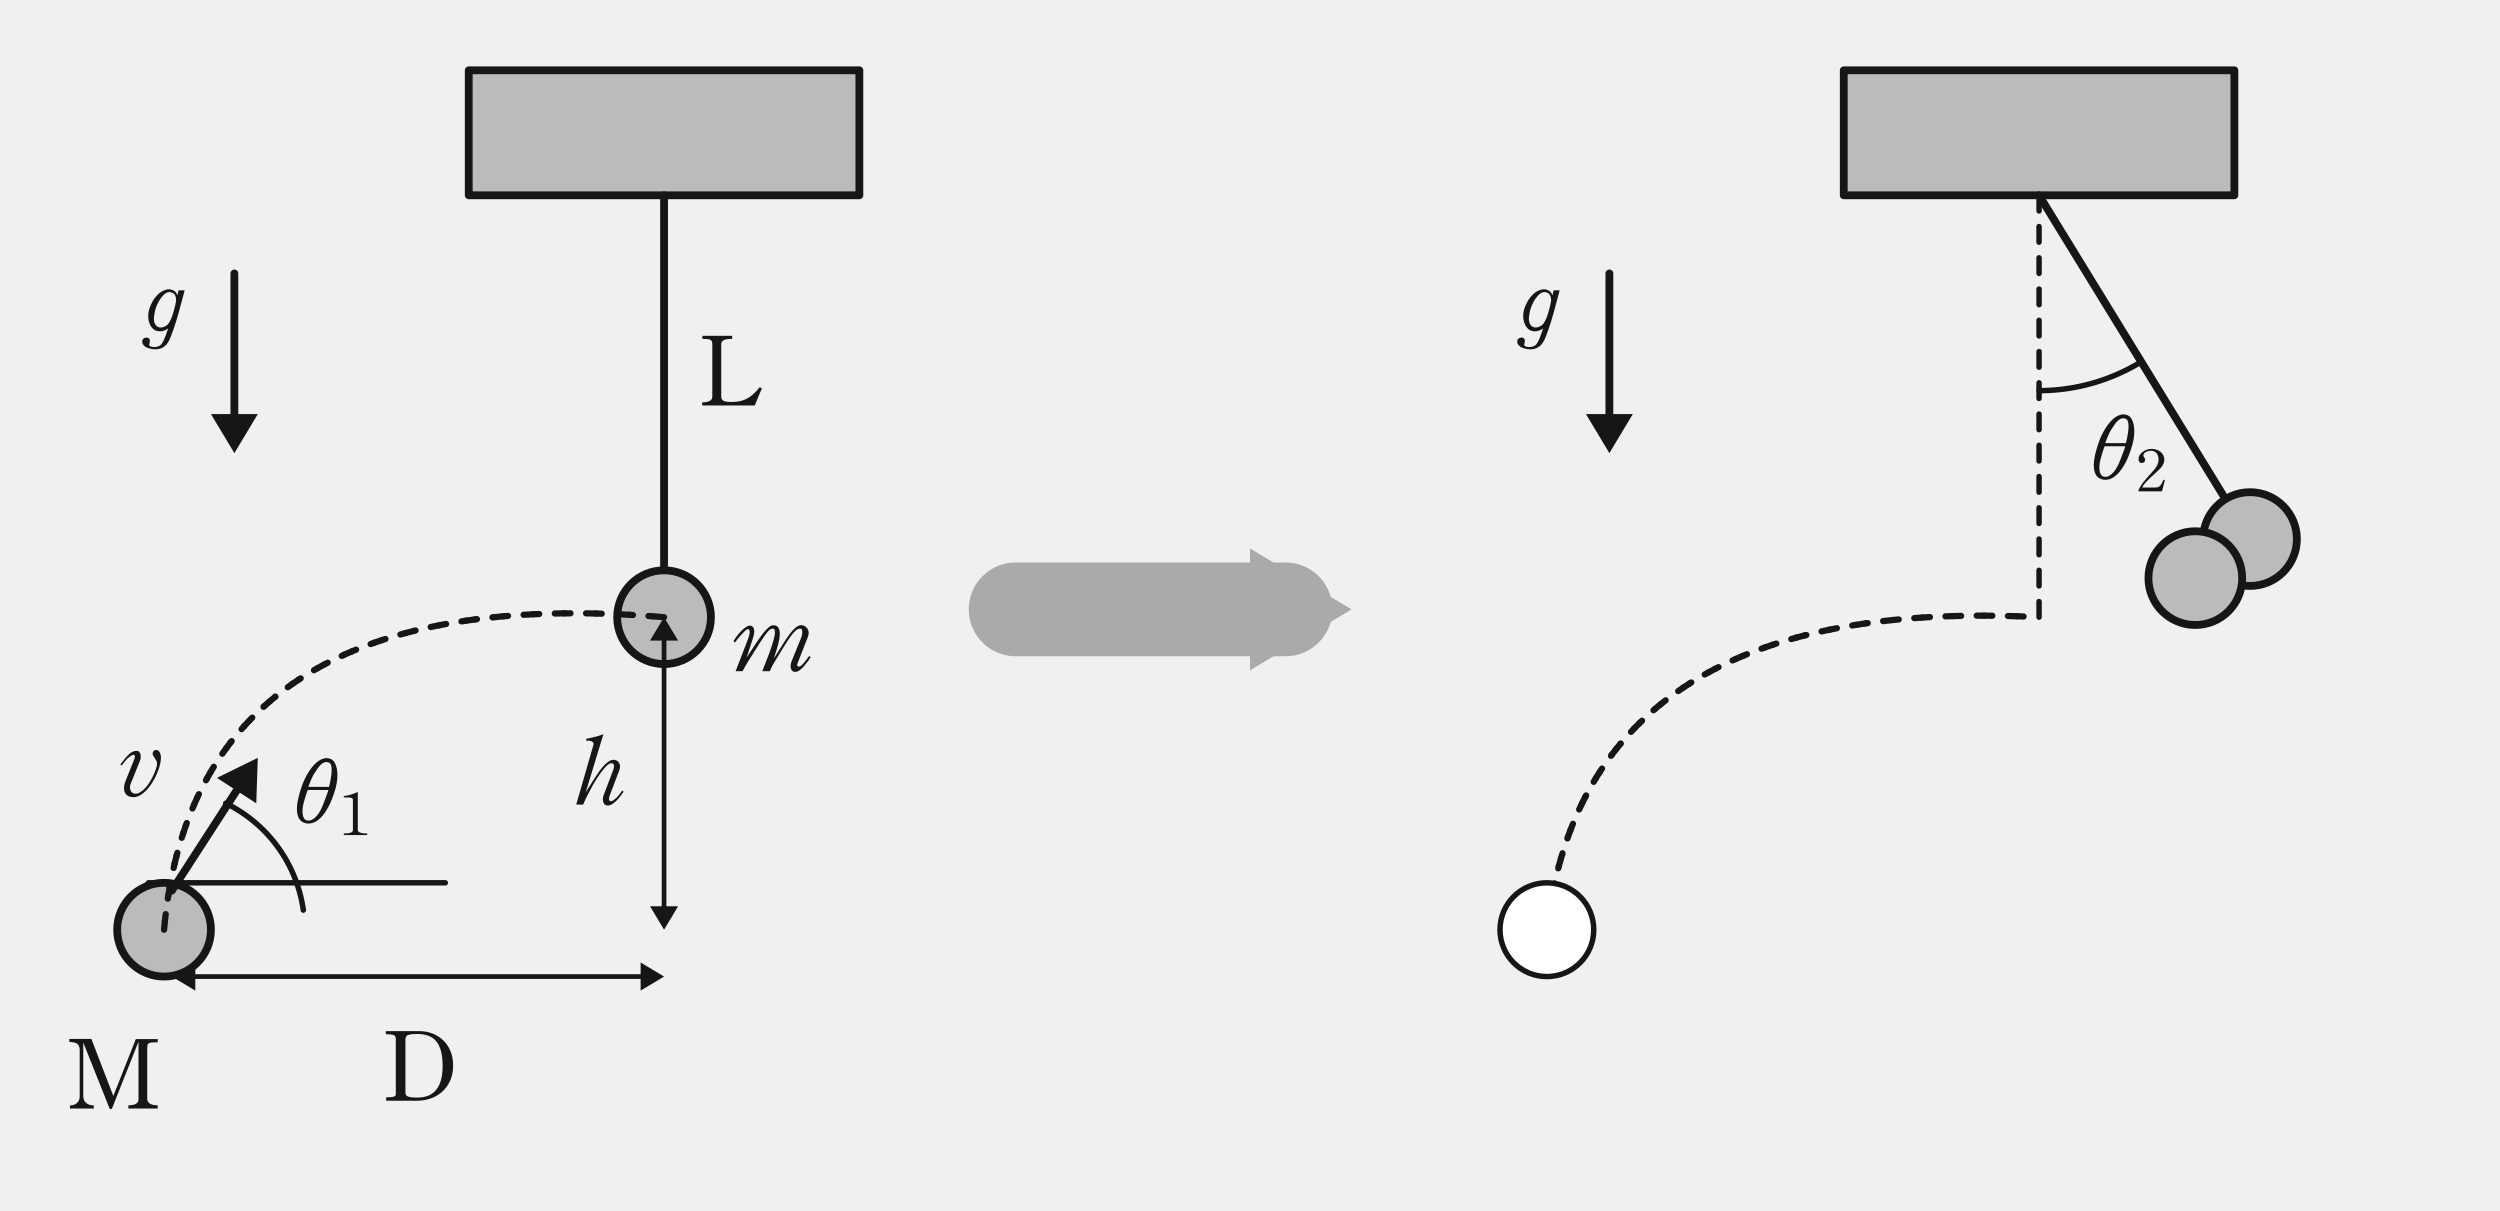
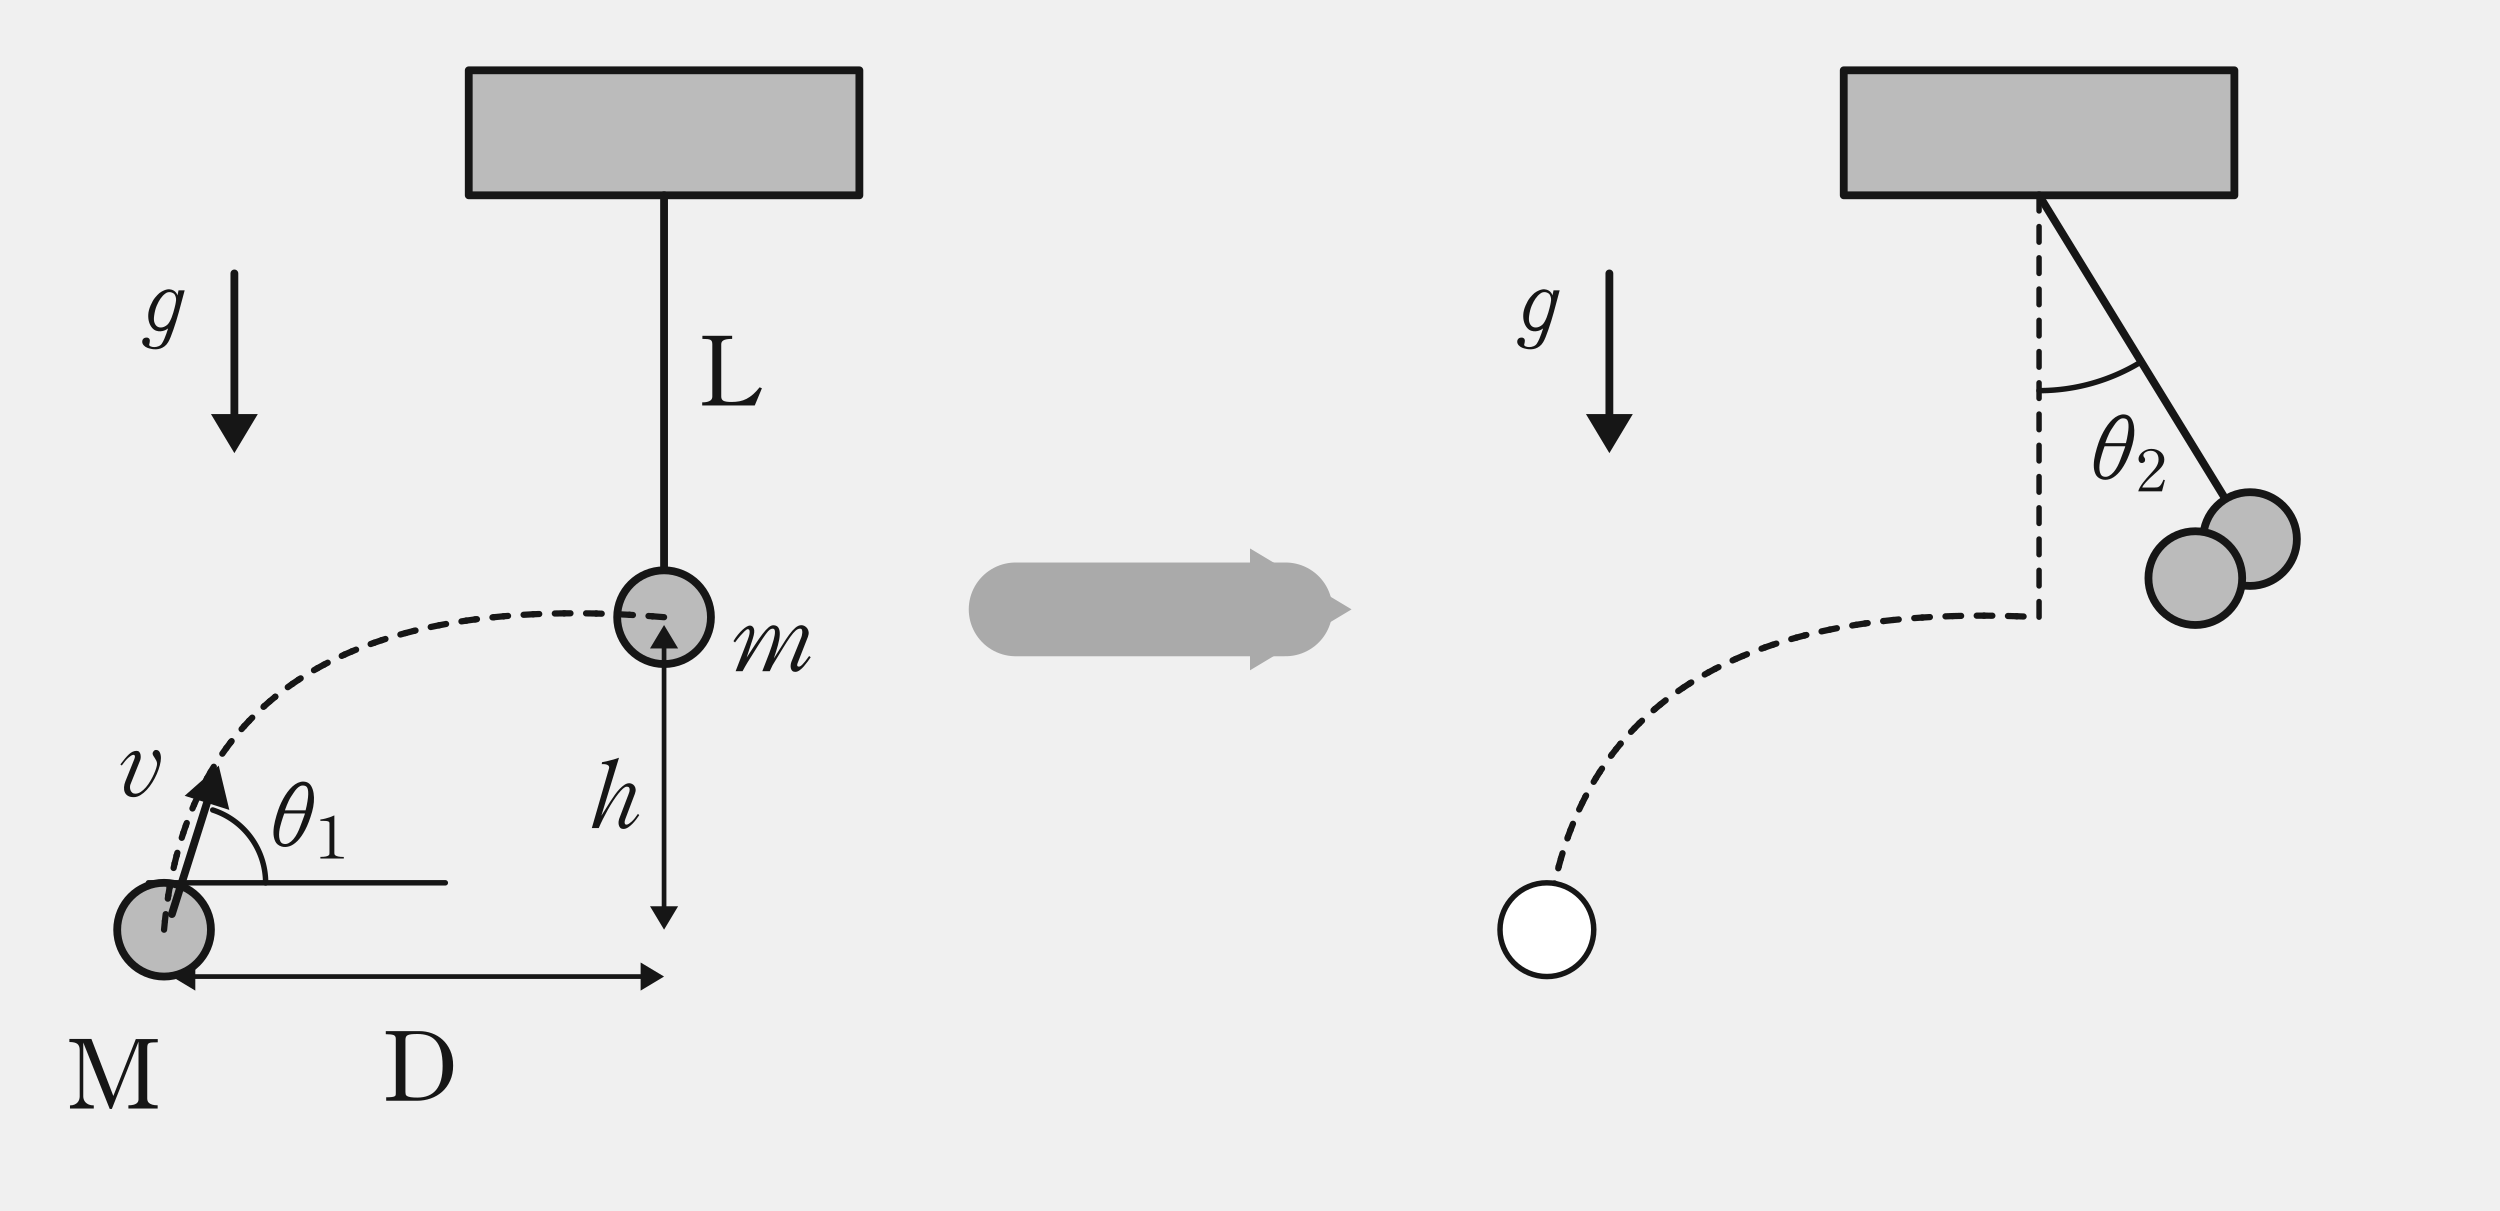
<svg xmlns="http://www.w3.org/2000/svg" width="232.0pt" height="112.375pt" viewBox="0 0 320 155">
  <g stroke-linecap="round" stroke-linejoin="round">
    <rect x="60" y="9" width="50" height="16" fill="#bbb" stroke="#161616" stroke-width="1" />
    <line x1="30" y1="35" x2="30.0" y2="54.75" stroke="#161616" stroke-width="1" />
    <path d="M 30,58 L 33.0,53.0 L 27.0,53.0 Z" stroke="#161616" stroke-width="0" fill="#161616" />
    <path d="M444 435Q414 318 385 215Q373 171 359.0 126.0Q345 81 331.0 40.5Q317 0 303.5 -33.5Q290 -67 278 -87Q262 -114 241.0 -129.5Q220 -145 198.5 -152.0Q177 -159 155.5 -159.5Q134 -160 116.0 -157.0Q98 -154 85.0 -150.0Q72 -146 67 -144Q45 -135 30.5 -118.5Q16 -102 16 -82Q16 -65 26.0 -54.0Q36 -43 54 -41Q70 -39 81.5 -47.5Q93 -56 93 -74Q93 -83 90.5 -94.0Q88 -105 86 -113Q86 -124 101.5 -130.5Q117 -137 138.0 -137.0Q159 -137 180.5 -128.5Q202 -120 214 -102Q228 -80 239.5 -53.0Q251 -26 259 -3Q269 24 277 51Q269 45 257.5 38.5Q246 32 231.0 27.5Q216 23 198.0 22.0Q180 21 160 27Q137 33 117.0 55.5Q97 78 86.0 112.0Q75 146 77.0 190.0Q79 234 101 284Q122 333 146.0 362.0Q170 391 190 408Q214 426 237 435Q269 448 293.0 445.5Q317 443 333.5 433.0Q350 423 359.5 409.0Q369 395 372 384L382 435ZM354 311Q359 334 357 353Q355 370 347.0 386.5Q339 403 319 411Q308 416 297 417Q287 418 274.5 415.5Q262 413 248 402Q222 383 200 351Q181 324 162.5 281.0Q144 238 136 177Q130 132 141.0 105.0Q152 78 172.5 67.5Q193 57 218.5 62.0Q244 67 268 87Q280 97 291.5 117.0Q303 137 312.5 161.0Q322 185 329.5 211.0Q337 237 342.5 258.5Q348 280 351.0 294.5Q354 309 354 311Z" fill="#161616" transform="translate(18,42.6875) scale(0.0126953,-0.0126953)" />
    <rect x="236" y="9" width="50" height="16" fill="#bbb" stroke="#161616" stroke-width="1" />
    <line x1="206" y1="35" x2="206.0" y2="54.75" stroke="#161616" stroke-width="1" />
    <path d="M 206,58 L 209.0,53.0 L 203.0,53.0 Z" stroke="#161616" stroke-width="0" fill="#161616" />
    <path d="M444 435Q414 318 385 215Q373 171 359.0 126.0Q345 81 331.0 40.5Q317 0 303.5 -33.5Q290 -67 278 -87Q262 -114 241.0 -129.5Q220 -145 198.5 -152.0Q177 -159 155.5 -159.5Q134 -160 116.0 -157.0Q98 -154 85.0 -150.0Q72 -146 67 -144Q45 -135 30.5 -118.5Q16 -102 16 -82Q16 -65 26.0 -54.0Q36 -43 54 -41Q70 -39 81.5 -47.5Q93 -56 93 -74Q93 -83 90.5 -94.0Q88 -105 86 -113Q86 -124 101.5 -130.5Q117 -137 138.0 -137.0Q159 -137 180.5 -128.5Q202 -120 214 -102Q228 -80 239.5 -53.0Q251 -26 259 -3Q269 24 277 51Q269 45 257.5 38.5Q246 32 231.0 27.5Q216 23 198.0 22.0Q180 21 160 27Q137 33 117.0 55.5Q97 78 86.0 112.0Q75 146 77.0 190.0Q79 234 101 284Q122 333 146.0 362.0Q170 391 190 408Q214 426 237 435Q269 448 293.0 445.5Q317 443 333.5 433.0Q350 423 359.5 409.0Q369 395 372 384L382 435ZM354 311Q359 334 357 353Q355 370 347.0 386.5Q339 403 319 411Q308 416 297 417Q287 418 274.5 415.5Q262 413 248 402Q222 383 200 351Q181 324 162.5 281.0Q144 238 136 177Q130 132 141.0 105.0Q152 78 172.5 67.5Q193 57 218.5 62.0Q244 67 268 87Q280 97 291.5 117.0Q303 137 312.5 161.0Q322 185 329.5 211.0Q337 237 342.5 258.5Q348 280 351.0 294.5Q354 309 354 311Z" fill="#161616" transform="translate(194,42.6875) scale(0.0126953,-0.0126953)" />
    <line x1="85" y1="25" x2="85" y2="79" stroke="#161616" stroke-width="1" />
    <ellipse cx="85" cy="79" rx="6" ry="6" fill="#bbb" stroke="#161616" stroke-width="1" />
    <path d="M809 143Q797 125 779.0 100.0Q761 75 740.5 51.5Q720 28 697.5 11.5Q675 -5 653 -5Q634 -5 623.5 5.0Q613 15 609.0 30.5Q605 46 607.0 65.0Q609 84 616 101L715 345Q716 347 719.5 360.5Q723 374 724.0 390.0Q725 406 721.0 418.5Q717 431 702 431Q680 431 657.0 411.0Q634 391 602.5 347.0Q571 303 528.5 233.0Q486 163 425 63L396 2H321Q361 102 390.5 182.0Q420 262 435.0 317.0Q450 372 448.5 401.5Q447 431 426 431Q412 431 397.0 421.0Q382 411 356.0 375.5Q330 340 286.5 273.0Q243 206 173 92Q160 72 148.0 49.5Q136 27 122 2H52L175 321Q188 356 191.5 376.5Q195 397 193.0 408.0Q191 419 185.5 422.5Q180 426 176 426Q164 426 142.5 405.0Q121 384 99 359Q73 329 46 292L30 305Q52 342 76.0 371.0Q100 400 122.5 420.5Q145 441 164.0 451.5Q183 462 195 462Q223 462 235.5 432.0Q248 402 226 333L163 139Q210 211 249.5 271.5Q289 332 322.5 376.0Q356 420 384.5 444.0Q413 468 439 465Q472 462 485.5 437.0Q499 412 497.0 368.5Q495 325 478.5 264.5Q462 204 437 130Q484 202 521.5 263.5Q559 325 592.0 370.0Q625 415 655.0 440.5Q685 466 716 466Q731 466 747.0 457.5Q763 449 774.0 434.0Q785 419 788.0 397.5Q791 376 781 349L680 91Q679 88 676.0 81.0Q673 74 672.5 66.5Q672 59 675.5 53.5Q679 48 691 48Q697 48 705.0 52.5Q713 57 725.0 69.0Q737 81 753.5 101.5Q770 122 793 155Z" fill="#161616" transform="translate(93.5,85.9375) scale(0.0126953,-0.0126953)" />
    <path d="M632 175 560 2H30V33Q61 33 80.5 38.0Q100 43 111.5 51.0Q123 59 127.5 69.5Q132 80 132 91V354V618Q132 635 128.0 646.0Q124 657 113.0 663.0Q102 669 82.5 671.0Q63 673 32 673V704H332V673Q298 673 276.5 669.0Q255 665 243.0 657.5Q231 650 226.5 640.0Q222 630 222 618V91Q222 62 243.5 49.5Q265 37 325 37Q368 37 405.5 44.0Q443 51 477.0 68.5Q511 86 543.5 114.5Q576 143 609 185Z" fill="#161616" transform="translate(89.5,51.9219) scale(0.0126953,-0.0126953)" />
    <ellipse cx="21" cy="119" rx="6" ry="6" fill="#bbb" stroke="#161616" stroke-width="1" />
    <path d="M921 670Q884 670 863.0 668.5Q842 667 831.5 661.0Q821 655 818.0 642.5Q815 630 815 608V104Q815 92 818.5 80.0Q822 68 833.5 58.0Q845 48 865.5 41.5Q886 35 920 35V2H625V35Q655 35 675.0 40.0Q695 45 706.5 53.5Q718 62 722.5 72.5Q727 83 727 94V677L458 -2H437L170 668V124Q170 109 175.5 93.0Q181 77 193.5 64.0Q206 51 226.0 42.5Q246 34 276 34V2H36V34Q63 34 82.0 42.5Q101 51 112.5 64.0Q124 77 129.0 93.0Q134 109 134 124V593Q134 635 110.5 654.0Q87 673 30 673V704H252L473 129L700 703H921Z" fill="#161616" transform="translate(8.5,141.9219) scale(0.0126953,-0.0126953)" />
    <line x1="21.0" y1="119.0" x2="21.109" y2="117.883" stroke="#161616" stroke-width="0.8" />
    <line x1="21.109" y1="117.883" x2="21.209" y2="117.011" stroke="#161616" stroke-width="0.8" />
    <line x1="21.479" y1="115.029" x2="21.54" y2="114.625" stroke="#161616" stroke-width="0.8" />
    <line x1="21.54" y1="114.625" x2="21.719" y2="113.57" stroke="#161616" stroke-width="0.8" />
    <line x1="21.719" y1="113.57" x2="21.815" y2="113.058" stroke="#161616" stroke-width="0.8" />
    <line x1="22.222" y1="111.1" x2="22.36" y2="110.5" stroke="#161616" stroke-width="0.8" />
    <line x1="22.36" y1="110.5" x2="22.609" y2="109.508" stroke="#161616" stroke-width="0.8" />
    <line x1="22.609" y1="109.508" x2="22.704" y2="109.159" stroke="#161616" stroke-width="0.8" />
    <line x1="23.264" y1="107.239" x2="23.46" y2="106.625" stroke="#161616" stroke-width="0.8" />
    <line x1="23.46" y1="106.625" x2="23.779" y2="105.695" stroke="#161616" stroke-width="0.8" />
    <line x1="23.779" y1="105.695" x2="23.907" y2="105.346" stroke="#161616" stroke-width="0.8" />
    <line x1="24.636" y1="103.484" x2="24.84" y2="103" stroke="#161616" stroke-width="0.8" />
    <line x1="24.84" y1="103" x2="25.229" y2="102.133" stroke="#161616" stroke-width="0.8" />
    <line x1="25.229" y1="102.133" x2="25.455" y2="101.659" stroke="#161616" stroke-width="0.8" />
    <line x1="26.364" y1="99.878" x2="26.5" y2="99.625" stroke="#161616" stroke-width="0.8" />
    <line x1="26.5" y1="99.625" x2="26.959" y2="98.82" stroke="#161616" stroke-width="0.8" />
    <line x1="26.959" y1="98.82" x2="27.365" y2="98.147" stroke="#161616" stroke-width="0.8" />
    <line x1="28.459" y1="96.473" x2="28.969" y2="95.758" stroke="#161616" stroke-width="0.8" />
    <line x1="28.969" y1="95.758" x2="29.515" y2="95.031" stroke="#161616" stroke-width="0.8" />
    <line x1="29.515" y1="95.031" x2="29.647" y2="94.865" stroke="#161616" stroke-width="0.8" />
    <line x1="30.924" y1="93.326" x2="31.259" y2="92.945" stroke="#161616" stroke-width="0.8" />
    <line x1="31.259" y1="92.945" x2="31.875" y2="92.281" stroke="#161616" stroke-width="0.8" />
    <line x1="31.875" y1="92.281" x2="32.285" y2="91.861" stroke="#161616" stroke-width="0.8" />
    <line x1="33.728" y1="90.476" x2="33.829" y2="90.383" stroke="#161616" stroke-width="0.8" />
    <line x1="33.829" y1="90.383" x2="34.515" y2="89.781" stroke="#161616" stroke-width="0.8" />
    <line x1="34.515" y1="89.781" x2="35.219" y2="89.195" stroke="#161616" stroke-width="0.8" />
    <line x1="35.219" y1="89.195" x2="35.246" y2="89.174" stroke="#161616" stroke-width="0.8" />
    <line x1="36.834" y1="87.96" x2="37.435" y2="87.531" stroke="#161616" stroke-width="0.8" />
    <line x1="37.435" y1="87.531" x2="38.209" y2="87.008" stroke="#161616" stroke-width="0.8" />
    <line x1="38.209" y1="87.008" x2="38.485" y2="86.831" stroke="#161616" stroke-width="0.8" />
    <line x1="40.191" y1="85.787" x2="40.635" y2="85.531" stroke="#161616" stroke-width="0.8" />
    <line x1="40.635" y1="85.531" x2="41.479" y2="85.07" stroke="#161616" stroke-width="0.8" />
    <line x1="41.479" y1="85.07" x2="41.946" y2="84.829" stroke="#161616" stroke-width="0.8" />
    <line x1="43.743" y1="83.953" x2="44.115" y2="83.781" stroke="#161616" stroke-width="0.8" />
    <line x1="44.115" y1="83.781" x2="45.029" y2="83.383" stroke="#161616" stroke-width="0.8" />
    <line x1="45.029" y1="83.383" x2="45.578" y2="83.157" stroke="#161616" stroke-width="0.8" />
    <line x1="47.444" y1="82.438" x2="47.875" y2="82.281" stroke="#161616" stroke-width="0.8" />
    <line x1="47.875" y1="82.281" x2="48.859" y2="81.945" stroke="#161616" stroke-width="0.8" />
    <line x1="48.859" y1="81.945" x2="49.337" y2="81.792" stroke="#161616" stroke-width="0.8" />
    <line x1="51.252" y1="81.216" x2="51.915" y2="81.031" stroke="#161616" stroke-width="0.8" />
    <line x1="51.915" y1="81.031" x2="52.969" y2="80.758" stroke="#161616" stroke-width="0.8" />
    <line x1="52.969" y1="80.758" x2="53.185" y2="80.706" stroke="#161616" stroke-width="0.8" />
    <line x1="55.134" y1="80.257" x2="56.235" y2="80.031" stroke="#161616" stroke-width="0.8" />
    <line x1="56.235" y1="80.031" x2="57.096" y2="79.87" stroke="#161616" stroke-width="0.8" />
    <line x1="59.068" y1="79.537" x2="59.659" y2="79.445" stroke="#161616" stroke-width="0.8" />
    <line x1="59.659" y1="79.445" x2="60.835" y2="79.281" stroke="#161616" stroke-width="0.8" />
    <line x1="60.835" y1="79.281" x2="61.048" y2="79.255" stroke="#161616" stroke-width="0.8" />
    <line x1="63.035" y1="79.022" x2="63.24" y2="79.0" stroke="#161616" stroke-width="0.8" />
    <line x1="63.24" y1="79.0" x2="64.469" y2="78.883" stroke="#161616" stroke-width="0.8" />
    <line x1="64.469" y1="78.883" x2="65.026" y2="78.837" stroke="#161616" stroke-width="0.8" />
    <line x1="67.021" y1="78.693" x2="68.26" y2="78.625" stroke="#161616" stroke-width="0.8" />
    <line x1="68.26" y1="78.625" x2="69.018" y2="78.593" stroke="#161616" stroke-width="0.8" />
    <line x1="71.017" y1="78.529" x2="72.209" y2="78.508" stroke="#161616" stroke-width="0.8" />
    <line x1="72.209" y1="78.508" x2="73.017" y2="78.503" stroke="#161616" stroke-width="0.8" />
    <line x1="75.017" y1="78.509" x2="76.315" y2="78.531" stroke="#161616" stroke-width="0.8" />
    <line x1="76.315" y1="78.531" x2="77.017" y2="78.551" stroke="#161616" stroke-width="0.8" />
    <line x1="79.015" y1="78.62" x2="79.14" y2="78.625" stroke="#161616" stroke-width="0.8" />
    <line x1="79.14" y1="78.625" x2="80.579" y2="78.695" stroke="#161616" stroke-width="0.8" />
    <line x1="80.579" y1="78.695" x2="81.013" y2="78.721" stroke="#161616" stroke-width="0.8" />
    <line x1="83.009" y1="78.848" x2="83.509" y2="78.883" stroke="#161616" stroke-width="0.8" />
    <line x1="83.509" y1="78.883" x2="85.0" y2="79.0" stroke="#161616" stroke-width="0.8" />
-     <line x1="22" y1="114" x2="31.234" y2="99.729" stroke="#161616" stroke-width="1" />
-     <path d="M 33,97 L 27.765,99.568 L 32.802,102.828 Z" stroke="#161616" stroke-width="0" fill="#161616" />
+     <line x1="22" y1="117" x2="27.021" y2="101.099" stroke="#161616" stroke-width="1" />
+     <path d="M 28,98 L 23.634,101.865 L 29.355,103.671 Z" stroke="#161616" stroke-width="0" fill="#161616" />
    <path d="M441 386Q441 354 430.0 312.0Q419 270 400.0 226.0Q381 182 355.0 140.0Q329 98 298.5 65.0Q268 32 234.5 11.5Q201 -9 167 -9Q130 -9 108.0 4.5Q86 18 76.5 40.5Q67 63 69.0 92.0Q71 121 83 151L173 375Q182 397 177.5 409.0Q173 421 156.0 416.5Q139 412 111.0 387.0Q83 362 46 310L32 321Q83 390 119.5 424.0Q156 458 196 458Q213 458 222.5 447.0Q232 436 235.0 421.0Q238 406 237.0 390.0Q236 374 232 364L133 118Q129 107 129.0 91.0Q129 75 134.5 60.5Q140 46 152.0 36.0Q164 26 183 26Q211 26 238.0 44.0Q265 62 289.5 90.5Q314 119 334.5 154.0Q355 189 370.0 222.5Q385 256 393.5 284.0Q402 312 402 327Q402 344 395.0 358.0Q388 372 379.5 384.5Q371 397 364.0 409.0Q357 421 357 433Q357 441 366.5 454.0Q376 467 392 467Q417 467 429.0 443.5Q441 420 441 386Z" fill="#161616" transform="translate(15,101.9219) scale(0.0126953,-0.0126953)" />
    <line x1="19" y1="113" x2="57" y2="113" stroke="#161616" stroke-width="0.7" />
-     <path d="M 28.891,102.822 L 29.153,102.952 L 29.413,103.087 L 29.672,103.226 L 29.927,103.37 L 30.181,103.517 L 30.432,103.669 L 30.68,103.825 L 30.926,103.984 L 31.169,104.148 L 31.41,104.316 L 31.648,104.487 L 31.883,104.662 L 32.115,104.842 L 32.344,105.025 L 32.57,105.211 L 32.793,105.401 L 33.013,105.595 L 33.23,105.793 L 33.443,105.994 L 33.654,106.198 L 33.861,106.406 L 34.064,106.617 L 34.264,106.832 L 34.46,107.049 L 34.653,107.27 L 34.843,107.494 L 35.028,107.721 L 35.21,107.951 L 35.388,108.184 L 35.562,108.42 L 35.733,108.658 L 35.899,108.9 L 36.062,109.144 L 36.22,109.391 L 36.375,109.64 L 36.525,109.891 L 36.672,110.145 L 36.814,110.402 L 36.952,110.661 L 37.085,110.922 L 37.215,111.185 L 37.34,111.45 L 37.461,111.717 L 37.577,111.986 L 37.689,112.257 L 37.797,112.53 L 37.9,112.804 L 37.999,113.08 L 38.093,113.358 L 38.183,113.637 L 38.268,113.918 L 38.348,114.2 L 38.424,114.483 L 38.495,114.767 L 38.562,115.053 L 38.624,115.34 L 38.681,115.627 L 38.734,115.916 L 38.782,116.205 L 38.825,116.495" stroke="#161616" stroke-width="0.7" fill="none" />
-     <path d="M476 389Q441 266 398.5 186.0Q356 106 310.5 61.0Q265 16 220.0 2.5Q175 -11 136 0Q83 16 63.0 60.0Q43 104 44.0 162.0Q45 220 61.0 285.0Q77 350 97 408Q111 449 131.0 491.0Q151 533 175.0 571.5Q199 610 227.0 642.0Q255 674 285.5 695.0Q316 716 348.5 723.5Q381 731 415 720Q447 709 466.0 676.0Q485 643 492.5 597.0Q500 551 495.5 496.5Q491 442 476 389ZM430 548Q434 588 432.0 613.0Q430 638 424.0 652.5Q418 667 408.5 673.0Q399 679 388 681Q362 686 341.5 675.5Q321 665 303.5 646.0Q286 627 270.5 603.0Q255 579 240 557Q228 539 215.5 513.0Q203 487 193.5 463.0Q184 439 178.0 422.0Q172 405 172 405H403Q403 405 407.0 420.5Q411 436 415.5 458.0Q420 480 424.0 505.0Q428 530 430 548ZM165 370Q165 370 160.0 357.0Q155 344 148.5 323.5Q142 303 134.0 277.5Q126 252 120 227Q112 198 108.5 166.0Q105 134 108.0 105.5Q111 77 122.0 56.5Q133 36 155 31Q186 23 214.5 38.5Q243 54 267.0 82.5Q291 111 309.5 147.0Q328 183 340 216Q350 241 360.0 268.5Q370 296 378.5 318.5Q387 341 392.0 355.5Q397 370 396 370Z" fill="#161616" transform="translate(37.5,105.3594) scale(0.0114494,-0.0114494)" />
-     <path d="M458 2H84V28Q142 28 171.5 34.5Q201 41 214.0 51.0Q227 61 228.0 72.5Q229 84 229 93V561Q229 574 224.5 582.5Q220 591 205.0 596.0Q190 601 161.0 602.5Q132 604 83 604V625Q125 630 165.0 640.5Q205 651 237 662Q274 675 307 691V91Q307 83 309.0 72.0Q311 61 325.0 51.0Q339 41 369.5 34.0Q400 27 458 27Z" fill="#161616" transform="translate(43.3365,106.9062) scale(0.0080145,-0.0080145)" />
-     <line x1="85.0" y1="80.95" x2="85.0" y2="117.05" stroke="#161616" stroke-width="0.6" />
+     <path d="M 27.228,103.68 L 27.423,103.745 L 27.616,103.815 L 27.808,103.888 L 27.998,103.966 L 28.186,104.047 L 28.373,104.133 L 28.557,104.222 L 28.74,104.315 L 28.921,104.412 L 29.1,104.513 L 29.277,104.617 L 29.451,104.726 L 29.623,104.837 L 29.793,104.953 L 29.96,105.072 L 30.125,105.194 L 30.287,105.32 L 30.447,105.449 L 30.604,105.581 L 30.757,105.717 L 30.909,105.856 L 31.057,105.998 L 31.202,106.143 L 31.344,106.291 L 31.483,106.443 L 31.619,106.596 L 31.751,106.753 L 31.88,106.913 L 32.006,107.075 L 32.128,107.24 L 32.247,107.407 L 32.363,107.577 L 32.474,107.749 L 32.583,107.923 L 32.687,108.1 L 32.788,108.279 L 32.885,108.46 L 32.978,108.643 L 33.067,108.827 L 33.153,109.014 L 33.234,109.202 L 33.312,109.392 L 33.385,109.584 L 33.455,109.777 L 33.52,109.972 L 33.582,110.167 L 33.639,110.365 L 33.692,110.563 L 33.741,110.762 L 33.786,110.962 L 33.826,111.164 L 33.863,111.366 L 33.895,111.568 L 33.923,111.772 L 33.946,111.976 L 33.966,112.18 L 33.981,112.385 L 33.991,112.59 L 33.998,112.795 L 34.0,113.0" stroke="#161616" stroke-width="0.7" fill="none" />
+     <path d="M476 389Q441 266 398.5 186.0Q356 106 310.5 61.0Q265 16 220.0 2.5Q175 -11 136 0Q83 16 63.0 60.0Q43 104 44.0 162.0Q45 220 61.0 285.0Q77 350 97 408Q111 449 131.0 491.0Q151 533 175.0 571.5Q199 610 227.0 642.0Q255 674 285.5 695.0Q316 716 348.5 723.5Q381 731 415 720Q447 709 466.0 676.0Q485 643 492.5 597.0Q500 551 495.5 496.5Q491 442 476 389ZM430 548Q434 588 432.0 613.0Q430 638 424.0 652.5Q418 667 408.5 673.0Q399 679 388 681Q362 686 341.5 675.5Q321 665 303.5 646.0Q286 627 270.5 603.0Q255 579 240 557Q228 539 215.5 513.0Q203 487 193.5 463.0Q184 439 178.0 422.0Q172 405 172 405H403Q403 405 407.0 420.5Q411 436 415.5 458.0Q420 480 424.0 505.0Q428 530 430 548ZM165 370Q165 370 160.0 357.0Q155 344 148.5 323.5Q142 303 134.0 277.5Q126 252 120 227Q112 198 108.5 166.0Q105 134 108.0 105.5Q111 77 122.0 56.5Q133 36 155 31Q186 23 214.5 38.5Q243 54 267.0 82.5Q291 111 309.5 147.0Q328 183 340 216Q350 241 360.0 268.5Q370 296 378.5 318.5Q387 341 392.0 355.5Q397 370 396 370Z" fill="#161616" transform="translate(34.5,108.3594) scale(0.0114494,-0.0114494)" />
+     <path d="M458 2H84V28Q142 28 171.5 34.5Q201 41 214.0 51.0Q227 61 228.0 72.5Q229 84 229 93V561Q229 574 224.5 582.5Q220 591 205.0 596.0Q190 601 161.0 602.5Q132 604 83 604V625Q125 630 165.0 640.5Q205 651 237 662Q274 675 307 691V91Q307 83 309.0 72.0Q311 61 325.0 51.0Q339 41 369.5 34.0Q400 27 458 27Z" fill="#161616" transform="translate(40.3365,109.9062) scale(0.0080145,-0.0080145)" />
+     <line x1="85.0" y1="81.95" x2="85.0" y2="117.05" stroke="#161616" stroke-width="0.6" />
    <path d="M 85,119 L 86.8,116.0 L 83.2,116.0 Z" stroke="#161616" stroke-width="0" fill="#161616" />
-     <path d="M 85,79 L 83.2,82.0 L 86.8,82.0 Z" stroke="#161616" stroke-width="0" fill="#161616" />
-     <path d="M498 132Q486 114 468.0 90.0Q450 66 429.0 44.5Q408 23 385.0 8.0Q362 -7 340 -7Q316 -7 305.0 6.0Q294 19 291.0 36.0Q288 53 290.0 69.5Q292 86 295 93L391 345Q402 373 401.5 388.0Q401 403 396.0 410.0Q391 417 383.0 418.0Q375 419 371 419Q356 419 334.5 400.0Q313 381 288.0 349.5Q263 318 235.5 276.0Q208 234 182.0 187.5Q156 141 132.0 93.0Q108 45 90 2H20L193 602Q200 626 179.5 637.5Q159 649 120 646L123 666Q153 672 184 679Q210 685 240.0 693.5Q270 702 294 711L116 126Q137 158 159.5 195.0Q182 232 205.5 268.5Q229 305 253.0 338.5Q277 372 301.5 397.5Q326 423 350.0 438.5Q374 454 397 454Q410 454 424.5 447.5Q439 441 449.0 427.5Q459 414 461.5 394.0Q464 374 454 347L360 99Q347 65 352.0 49.0Q357 33 375.0 37.0Q393 41 422.0 67.5Q451 94 485 145Z" fill="#161616" transform="translate(73.5,103.0156) scale(0.0126953,-0.0126953)" />
+     <path d="M 85,80 L 83.2,83.0 L 86.8,83.0 Z" stroke="#161616" stroke-width="0" fill="#161616" />
+     <path d="M498 132Q486 114 468.0 90.0Q450 66 429.0 44.5Q408 23 385.0 8.0Q362 -7 340 -7Q316 -7 305.0 6.0Q294 19 291.0 36.0Q288 53 290.0 69.5Q292 86 295 93L391 345Q402 373 401.5 388.0Q401 403 396.0 410.0Q391 417 383.0 418.0Q375 419 371 419Q356 419 334.5 400.0Q313 381 288.0 349.5Q263 318 235.5 276.0Q208 234 182.0 187.5Q156 141 132.0 93.0Q108 45 90 2H20L193 602Q200 626 179.5 637.5Q159 649 120 646L123 666Q153 672 184 679Q210 685 240.0 693.5Q270 702 294 711L116 126Q137 158 159.5 195.0Q182 232 205.5 268.5Q229 305 253.0 338.5Q277 372 301.5 397.5Q326 423 350.0 438.5Q374 454 397 454Q410 454 424.5 447.5Q439 441 449.0 427.5Q459 414 461.5 394.0Q464 374 454 347L360 99Q347 65 352.0 49.0Q357 33 375.0 37.0Q393 41 422.0 67.5Q451 94 485 145Z" fill="#161616" transform="translate(75.5,106.0156) scale(0.0126953,-0.0126953)" />
    <line x1="23.95" y1="125.0" x2="83.05" y2="125.0" stroke="#161616" stroke-width="0.6" />
    <path d="M 85,125 L 82.0,123.2 L 82.0,126.8 Z" stroke="#161616" stroke-width="0" fill="#161616" />
    <path d="M 22,125 L 25.0,126.8 L 25.0,123.2 Z" stroke="#161616" stroke-width="0" fill="#161616" />
    <path d="M709 357Q709 271 679.0 204.5Q649 138 598.5 93.0Q548 48 482.5 25.0Q417 2 346 2H34V37Q71 37 91.0 39.5Q111 42 120.0 47.5Q129 53 130.0 61.0Q131 69 131 80V626Q131 656 108.5 664.5Q86 673 30 673V704H371Q435 704 495.5 682.0Q556 660 603.5 616.5Q651 573 680.0 508.0Q709 443 709 357ZM603 352Q603 447 584.5 509.5Q566 572 532.5 608.5Q499 645 452.5 660.0Q406 675 351 675Q313 675 289.0 672.5Q265 670 251.5 663.5Q238 657 233.0 645.0Q228 633 228 615V90Q228 77 230.5 66.5Q233 56 245.0 49.0Q257 42 281.0 38.0Q305 34 348 34Q603 34 603 352Z" fill="#161616" transform="translate(49,140.9219) scale(0.0126953,-0.0126953)" />
    <line x1="130" y1="78" x2="164.55" y2="78.0" stroke="#aaa" stroke-width="12" />
    <path d="M 173,78 L 160.0,70.2 L 160.0,85.8 Z" stroke="#aaa" stroke-width="0" fill="#aaa" />
    <line x1="261.0" y1="25.0" x2="261.0" y2="27.0" stroke="#161616" stroke-width="0.7" />
    <line x1="261.0" y1="29.0" x2="261.0" y2="31.0" stroke="#161616" stroke-width="0.7" />
    <line x1="261.0" y1="33.0" x2="261.0" y2="35.0" stroke="#161616" stroke-width="0.7" />
    <line x1="261.0" y1="37.0" x2="261.0" y2="39.0" stroke="#161616" stroke-width="0.7" />
    <line x1="261.0" y1="41.0" x2="261.0" y2="43.0" stroke="#161616" stroke-width="0.7" />
    <line x1="261.0" y1="45.0" x2="261.0" y2="47.0" stroke="#161616" stroke-width="0.7" />
    <line x1="261.0" y1="49.0" x2="261.0" y2="51.0" stroke="#161616" stroke-width="0.7" />
    <line x1="261.0" y1="53.0" x2="261.0" y2="55.0" stroke="#161616" stroke-width="0.7" />
    <line x1="261.0" y1="57.0" x2="261.0" y2="59.0" stroke="#161616" stroke-width="0.7" />
    <line x1="261.0" y1="61.0" x2="261.0" y2="63.0" stroke="#161616" stroke-width="0.7" />
    <line x1="261.0" y1="65.0" x2="261.0" y2="67.0" stroke="#161616" stroke-width="0.7" />
    <line x1="261.0" y1="69.0" x2="261.0" y2="71.0" stroke="#161616" stroke-width="0.7" />
    <line x1="261.0" y1="73.0" x2="261.0" y2="75.0" stroke="#161616" stroke-width="0.7" />
    <line x1="261.0" y1="77.0" x2="261.0" y2="79.0" stroke="#161616" stroke-width="0.7" />
    <line x1="261" y1="25" x2="288" y2="69" stroke="#161616" stroke-width="1" />
    <ellipse cx="288" cy="69" rx="6" ry="6" fill="#bbb" stroke="#161616" stroke-width="1" />
    <ellipse cx="281" cy="74" rx="6" ry="6" fill="#bbb" stroke="#161616" stroke-width="1" />
    <line x1="198.0" y1="119.0" x2="198.133" y2="117.932" stroke="#161616" stroke-width="0.8" />
    <line x1="198.133" y1="117.932" x2="198.263" y2="117.017" stroke="#161616" stroke-width="0.8" />
    <line x1="198.591" y1="115.045" x2="198.632" y2="114.815" stroke="#161616" stroke-width="0.8" />
    <line x1="198.632" y1="114.815" x2="198.832" y2="113.805" stroke="#161616" stroke-width="0.8" />
    <line x1="198.832" y1="113.805" x2="198.988" y2="113.085" stroke="#161616" stroke-width="0.8" />
    <line x1="199.458" y1="111.141" x2="199.53" y2="110.86" stroke="#161616" stroke-width="0.8" />
    <line x1="199.53" y1="110.86" x2="199.796" y2="109.907" stroke="#161616" stroke-width="0.8" />
    <line x1="199.796" y1="109.907" x2="200.004" y2="109.217" stroke="#161616" stroke-width="0.8" />
    <line x1="200.629" y1="107.317" x2="200.692" y2="107.135" stroke="#161616" stroke-width="0.8" />
    <line x1="200.692" y1="107.135" x2="201.025" y2="106.24" stroke="#161616" stroke-width="0.8" />
    <line x1="201.025" y1="106.24" x2="201.338" y2="105.447" stroke="#161616" stroke-width="0.8" />
    <line x1="202.133" y1="103.612" x2="202.518" y2="102.802" stroke="#161616" stroke-width="0.8" />
    <line x1="202.518" y1="102.802" x2="202.933" y2="101.979" stroke="#161616" stroke-width="0.8" />
    <line x1="202.933" y1="101.979" x2="203.018" y2="101.819" stroke="#161616" stroke-width="0.8" />
    <line x1="203.992" y1="100.073" x2="204.277" y2="99.595" stroke="#161616" stroke-width="0.8" />
    <line x1="204.277" y1="99.595" x2="204.758" y2="98.829" stroke="#161616" stroke-width="0.8" />
    <line x1="204.758" y1="98.829" x2="205.056" y2="98.379" stroke="#161616" stroke-width="0.8" />
    <line x1="206.207" y1="96.744" x2="206.301" y2="96.617" stroke="#161616" stroke-width="0.8" />
    <line x1="206.301" y1="96.617" x2="206.848" y2="95.909" stroke="#161616" stroke-width="0.8" />
    <line x1="206.848" y1="95.909" x2="207.412" y2="95.215" stroke="#161616" stroke-width="0.8" />
    <line x1="207.412" y1="95.215" x2="207.446" y2="95.175" stroke="#161616" stroke-width="0.8" />
    <line x1="208.771" y1="93.677" x2="209.203" y2="93.219" stroke="#161616" stroke-width="0.8" />
    <line x1="209.203" y1="93.219" x2="209.833" y2="92.582" stroke="#161616" stroke-width="0.8" />
    <line x1="209.833" y1="92.582" x2="210.175" y2="92.253" stroke="#161616" stroke-width="0.8" />
    <line x1="211.654" y1="90.907" x2="211.823" y2="90.759" stroke="#161616" stroke-width="0.8" />
    <line x1="211.823" y1="90.759" x2="212.52" y2="90.18" stroke="#161616" stroke-width="0.8" />
    <line x1="212.52" y1="90.18" x2="213.201" y2="89.64" stroke="#161616" stroke-width="0.8" />
    <line x1="214.813" y1="88.457" x2="215.471" y2="88.007" stroke="#161616" stroke-width="0.8" />
    <line x1="215.471" y1="88.007" x2="216.25" y2="87.5" stroke="#161616" stroke-width="0.8" />
    <line x1="216.25" y1="87.5" x2="216.483" y2="87.356" stroke="#161616" stroke-width="0.8" />
    <line x1="218.203" y1="86.336" x2="218.687" y2="86.065" stroke="#161616" stroke-width="0.8" />
    <line x1="218.687" y1="86.065" x2="219.532" y2="85.615" stroke="#161616" stroke-width="0.8" />
    <line x1="219.532" y1="85.615" x2="219.968" y2="85.395" stroke="#161616" stroke-width="0.8" />
    <line x1="221.772" y1="84.532" x2="222.168" y2="84.352" stroke="#161616" stroke-width="0.8" />
    <line x1="222.168" y1="84.352" x2="223.08" y2="83.96" stroke="#161616" stroke-width="0.8" />
    <line x1="223.08" y1="83.96" x2="223.61" y2="83.744" stroke="#161616" stroke-width="0.8" />
    <line x1="225.477" y1="83.029" x2="225.915" y2="82.87" stroke="#161616" stroke-width="0.8" />
    <line x1="225.915" y1="82.87" x2="226.892" y2="82.535" stroke="#161616" stroke-width="0.8" />
    <line x1="226.892" y1="82.535" x2="227.369" y2="82.381" stroke="#161616" stroke-width="0.8" />
    <line x1="229.283" y1="81.8" x2="229.926" y2="81.617" stroke="#161616" stroke-width="0.8" />
    <line x1="229.926" y1="81.617" x2="230.97" y2="81.34" stroke="#161616" stroke-width="0.8" />
    <line x1="230.97" y1="81.34" x2="231.214" y2="81.28" stroke="#161616" stroke-width="0.8" />
    <line x1="233.159" y1="80.818" x2="234.202" y2="80.595" stroke="#161616" stroke-width="0.8" />
    <line x1="234.202" y1="80.595" x2="235.118" y2="80.413" stroke="#161616" stroke-width="0.8" />
    <line x1="237.087" y1="80.062" x2="237.583" y2="79.979" stroke="#161616" stroke-width="0.8" />
    <line x1="237.583" y1="79.979" x2="238.743" y2="79.802" stroke="#161616" stroke-width="0.8" />
    <line x1="238.743" y1="79.802" x2="239.064" y2="79.758" stroke="#161616" stroke-width="0.8" />
    <line x1="241.047" y1="79.5" x2="241.113" y2="79.492" stroke="#161616" stroke-width="0.8" />
    <line x1="241.113" y1="79.492" x2="242.323" y2="79.359" stroke="#161616" stroke-width="0.8" />
    <line x1="242.323" y1="79.359" x2="243.036" y2="79.29" stroke="#161616" stroke-width="0.8" />
    <line x1="245.028" y1="79.118" x2="246.052" y2="79.045" stroke="#161616" stroke-width="0.8" />
    <line x1="246.052" y1="79.045" x2="247.024" y2="78.987" stroke="#161616" stroke-width="0.8" />
    <line x1="249.022" y1="78.893" x2="249.93" y2="78.86" stroke="#161616" stroke-width="0.8" />
    <line x1="249.93" y1="78.86" x2="251.021" y2="78.833" stroke="#161616" stroke-width="0.8" />
    <line x1="253.021" y1="78.807" x2="253.957" y2="78.805" stroke="#161616" stroke-width="0.8" />
    <line x1="253.957" y1="78.805" x2="255.02" y2="78.813" stroke="#161616" stroke-width="0.8" />
    <line x1="257.02" y1="78.848" x2="258.133" y2="78.879" stroke="#161616" stroke-width="0.8" />
    <line x1="258.133" y1="78.879" x2="259.019" y2="78.912" stroke="#161616" stroke-width="0.8" />
    <ellipse cx="198" cy="119" rx="6" ry="6" fill="white" stroke="#161616" stroke-width="0.7" />
    <path d="M 273.876,46.429 L 273.682,46.544 L 273.487,46.658 L 273.292,46.77 L 273.095,46.88 L 272.897,46.988 L 272.698,47.094 L 272.499,47.199 L 272.298,47.302 L 272.096,47.402 L 271.894,47.502 L 271.691,47.599 L 271.486,47.694 L 271.281,47.788 L 271.075,47.88 L 270.869,47.97 L 270.661,48.058 L 270.453,48.144 L 270.244,48.228 L 270.034,48.311 L 269.823,48.391 L 269.612,48.47 L 269.4,48.547 L 269.187,48.621 L 268.974,48.694 L 268.76,48.765 L 268.545,48.834 L 268.33,48.901 L 268.114,48.966 L 267.898,49.03 L 267.681,49.091 L 267.463,49.15 L 267.245,49.207 L 267.027,49.263 L 266.808,49.316 L 266.588,49.367 L 266.368,49.417 L 266.148,49.464 L 265.927,49.51 L 265.706,49.553 L 265.484,49.595 L 265.262,49.634 L 265.04,49.671 L 264.817,49.707 L 264.595,49.74 L 264.371,49.772 L 264.148,49.801 L 263.924,49.828 L 263.7,49.854 L 263.476,49.877 L 263.251,49.898 L 263.027,49.918 L 262.802,49.935 L 262.577,49.95 L 262.352,49.963 L 262.127,49.975 L 261.902,49.984 L 261.676,49.991 L 261.451,49.996 L 261.225,49.999 L 261.0,50.0" stroke="#161616" stroke-width="0.7" fill="none" />
    <path d="M476 389Q441 266 398.5 186.0Q356 106 310.5 61.0Q265 16 220.0 2.5Q175 -11 136 0Q83 16 63.0 60.0Q43 104 44.0 162.0Q45 220 61.0 285.0Q77 350 97 408Q111 449 131.0 491.0Q151 533 175.0 571.5Q199 610 227.0 642.0Q255 674 285.5 695.0Q316 716 348.5 723.5Q381 731 415 720Q447 709 466.0 676.0Q485 643 492.5 597.0Q500 551 495.5 496.5Q491 442 476 389ZM430 548Q434 588 432.0 613.0Q430 638 424.0 652.5Q418 667 408.5 673.0Q399 679 388 681Q362 686 341.5 675.5Q321 665 303.5 646.0Q286 627 270.5 603.0Q255 579 240 557Q228 539 215.5 513.0Q203 487 193.5 463.0Q184 439 178.0 422.0Q172 405 172 405H403Q403 405 407.0 420.5Q411 436 415.5 458.0Q420 480 424.0 505.0Q428 530 430 548ZM165 370Q165 370 160.0 357.0Q155 344 148.5 323.5Q142 303 134.0 277.5Q126 252 120 227Q112 198 108.5 166.0Q105 134 108.0 105.5Q111 77 122.0 56.5Q133 36 155 31Q186 23 214.5 38.5Q243 54 267.0 82.5Q291 111 309.5 147.0Q328 183 340 216Q350 241 360.0 268.5Q370 296 378.5 318.5Q387 341 392.0 355.5Q397 370 396 370Z" fill="#161616" transform="translate(267.5,61.3594) scale(0.0114494,-0.0114494)" />
    <path d="M470 181 424 2H45Q52 33 72.0 68.0Q92 103 119.5 139.5Q147 176 179.5 213.0Q212 250 245 286Q271 315 294.0 341.5Q317 368 333.5 395.0Q350 422 359.5 450.0Q369 478 369 511Q369 576 336.0 613.0Q303 650 241 650Q226 650 206.5 645.5Q187 641 169.0 631.5Q151 622 139.0 608.0Q127 594 127 576Q127 564 131.0 557.5Q135 551 140.5 544.0Q146 537 150.0 528.5Q154 520 154 504Q154 478 136.5 466.0Q119 454 104 454Q76 454 62.5 473.0Q49 492 49 519Q49 549 66.5 578.0Q84 607 112.5 629.5Q141 652 177.5 666.0Q214 680 252 680Q299 680 337.5 666.5Q376 653 403.5 630.0Q431 607 446.0 576.0Q461 545 461 510Q461 473 447.5 442.5Q434 412 412.5 385.5Q391 359 365.0 335.5Q339 312 315 290Q222 208 170.5 151.5Q119 95 109 63H306Q326 63 343.5 65.0Q361 67 378.0 78.5Q395 90 412.0 115.5Q429 141 448 188Z" fill="#161616" transform="translate(273.3365,62.9062) scale(0.0080145,-0.0080145)" />
  </g>
</svg>
